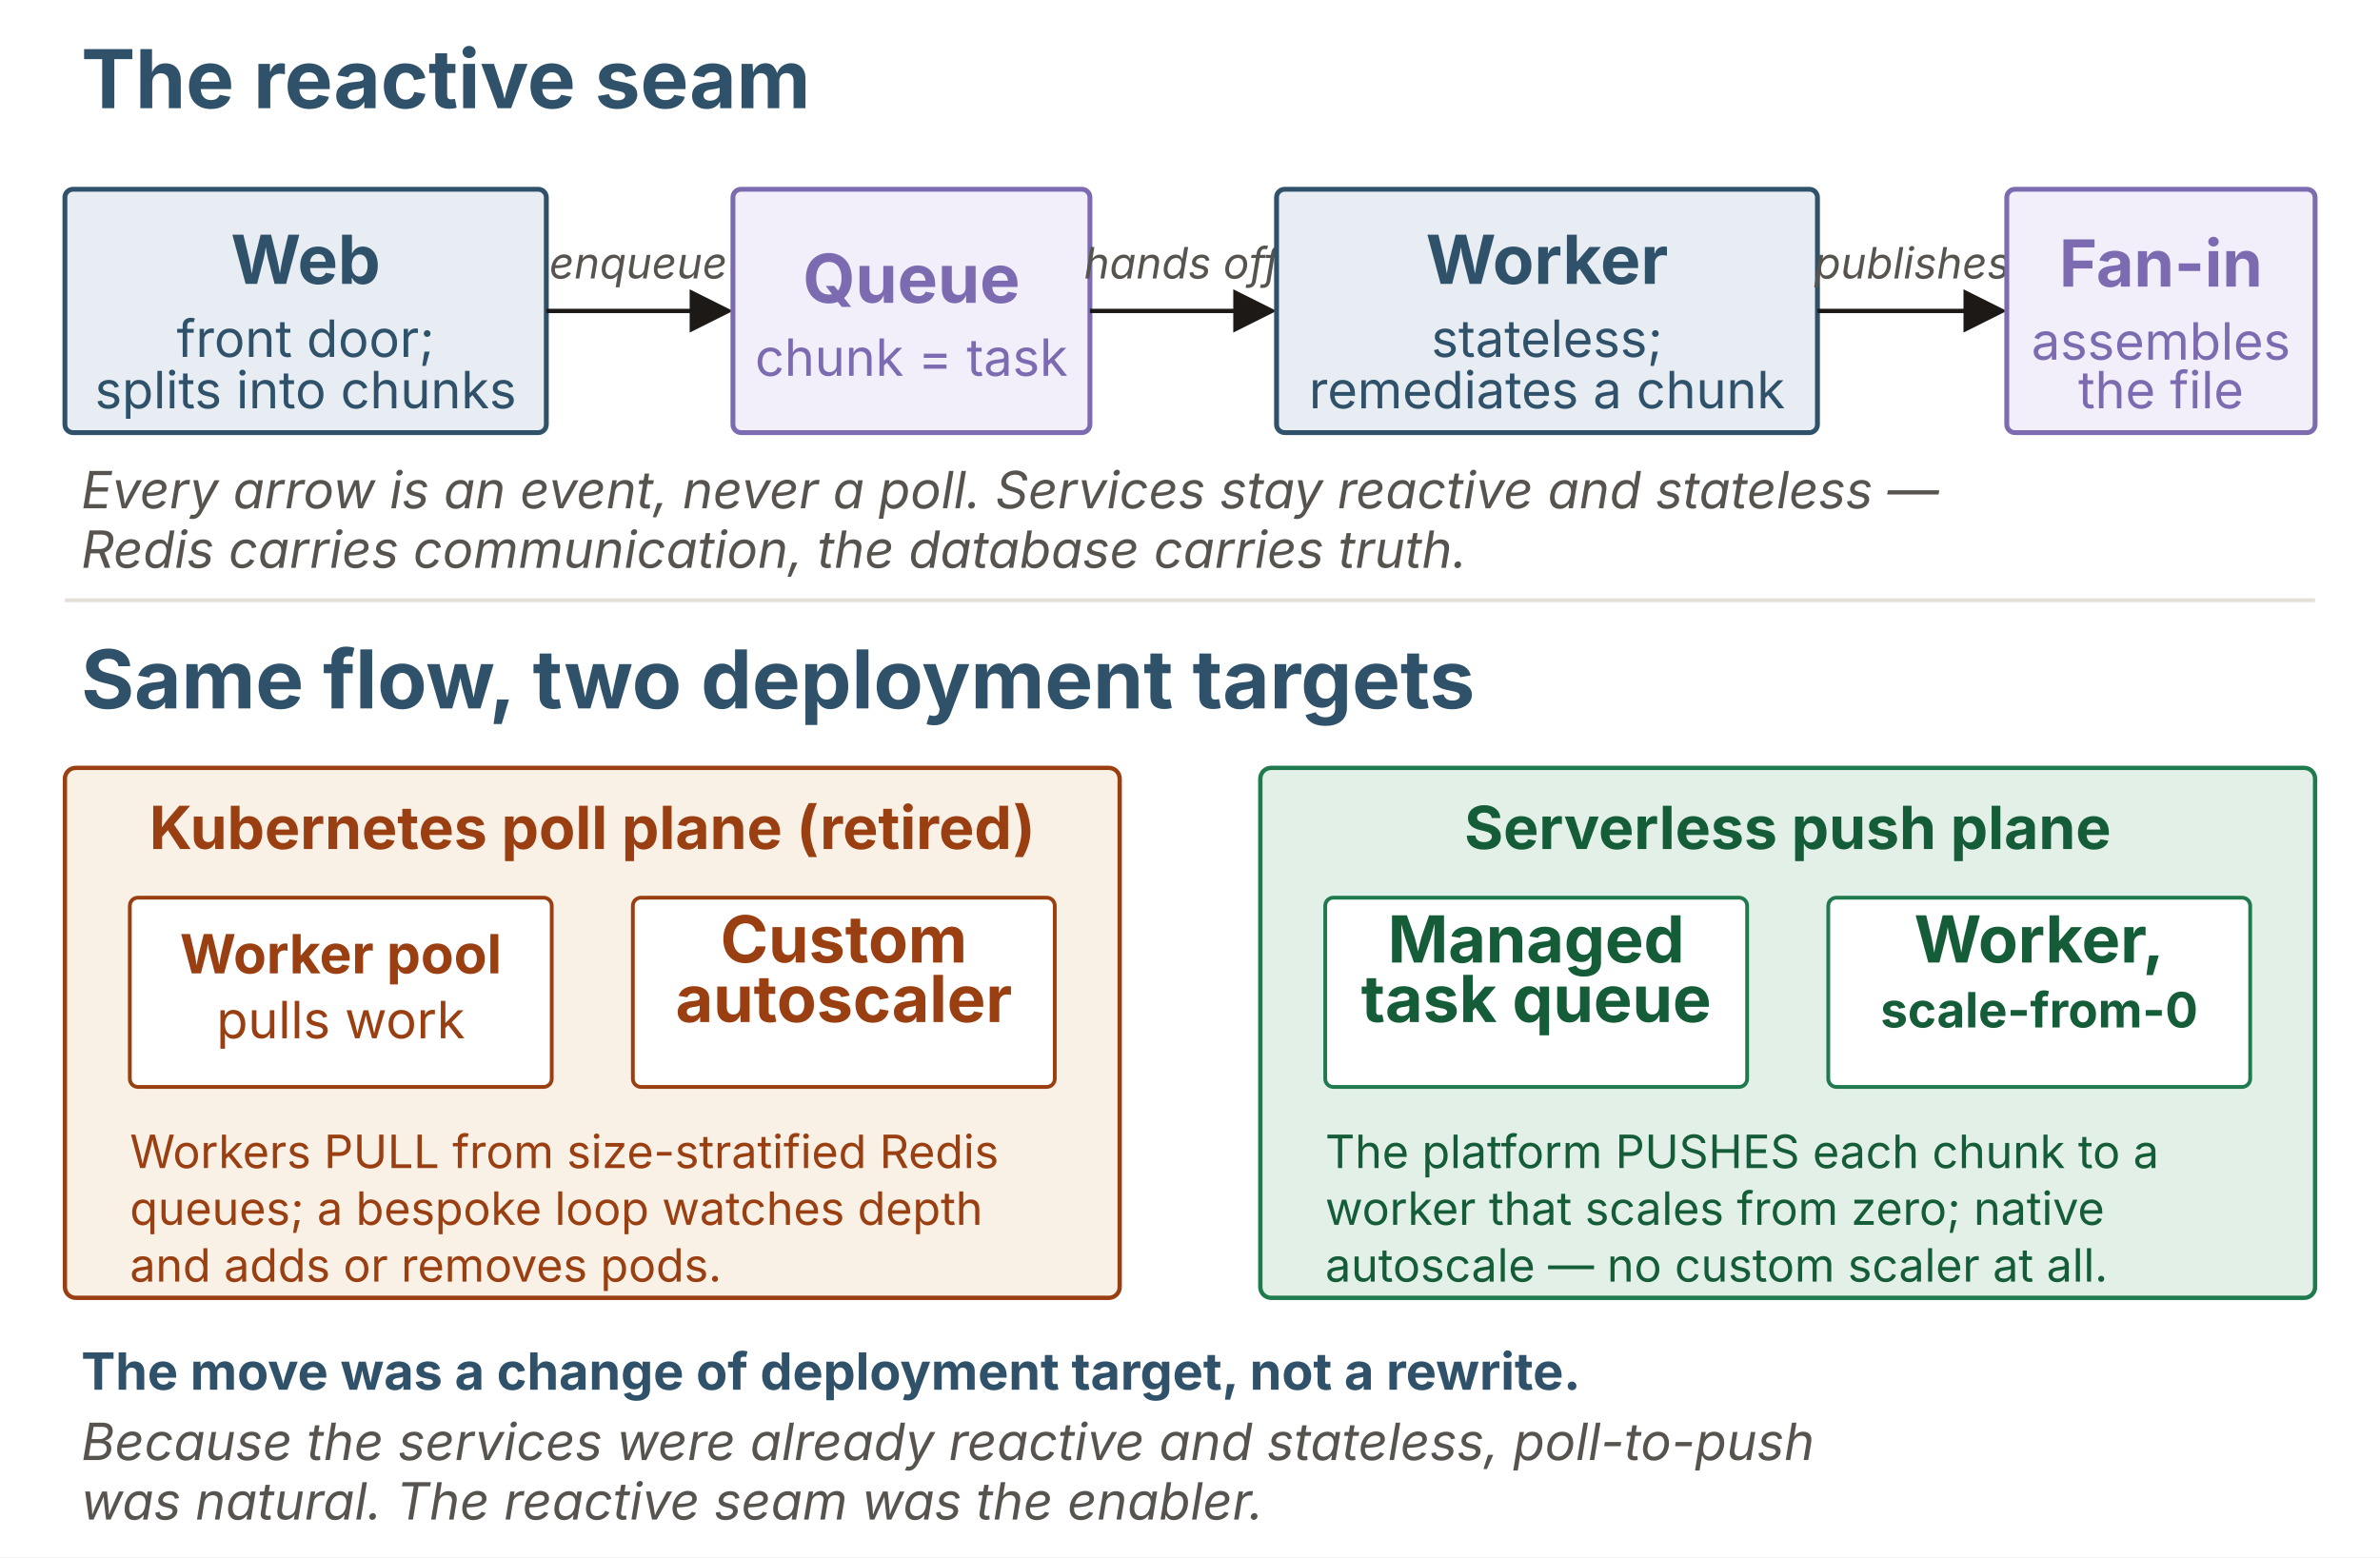
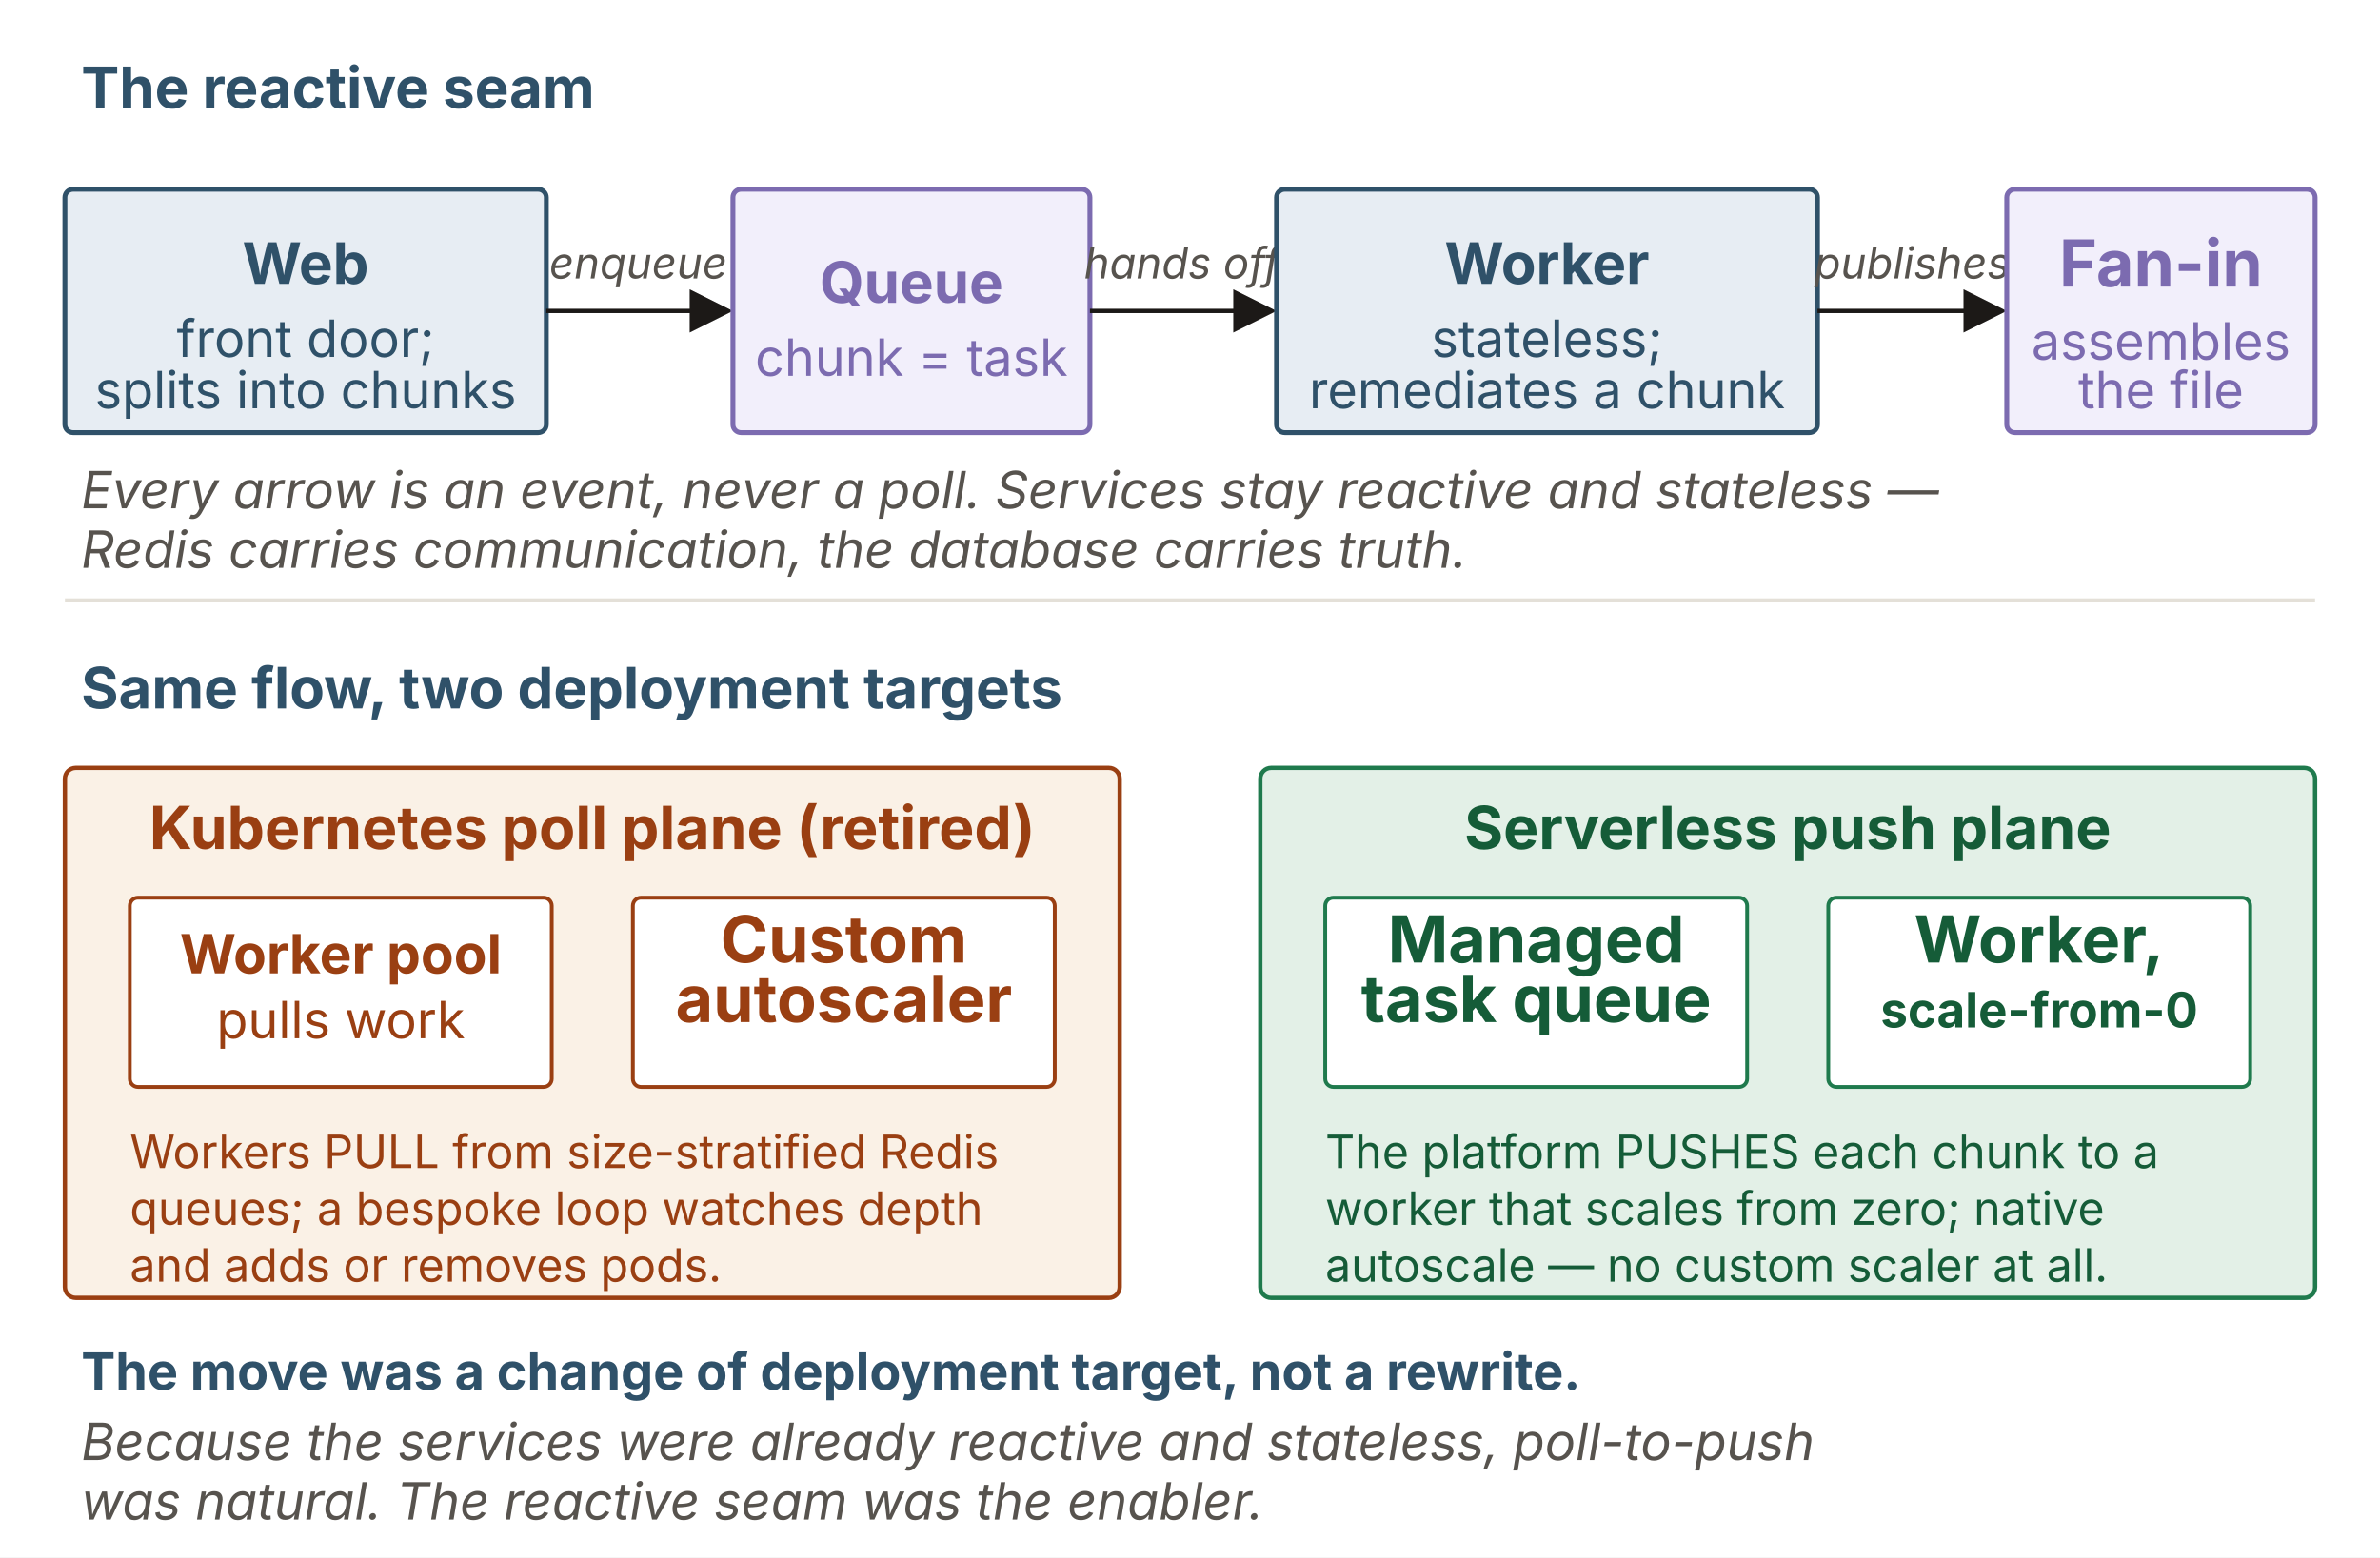
<svg xmlns="http://www.w3.org/2000/svg" viewBox="0 0 880 576" width="880" height="576" role="group" aria-labelledby="srv-title srv-desc" font-family="'Source Sans 3', -apple-system, 'Segoe UI', sans-serif">
  <rect x="0" y="0" width="880" height="576" fill="#ffffff" />
  <defs>
    <marker id="srv-arrow" markerWidth="10" markerHeight="10" refX="7.5" refY="5" orient="auto">
      <path d="M0,0 L10,5 L0,10 z" fill="#1c1917" />
    </marker>
  </defs>
-   <text x="30" y="40" font-size="30" font-weight="bold" fill="#2f5169">The reactive seam</text>
+   <text x="30" y="40" font-size="21.12" font-weight="bold" fill="#2f5169">The reactive seam</text>
  <rect x="24" y="70" width="178" height="90" rx="3" fill="#e7edf3" stroke="#2f5169" stroke-width="1.8" />
-   <text x="113" y="105" text-anchor="middle" font-size="25" font-weight="bold" fill="#2f5169">Web</text>
+   <text x="113" y="105" text-anchor="middle" font-size="21.12" font-weight="bold" fill="#2f5169">Web</text>
  <text x="113" y="132" text-anchor="middle" font-size="19" fill="#2f5169">front door;</text>
  <text x="113" y="151" text-anchor="middle" font-size="19" fill="#2f5169">splits into chunks</text>
  <line x1="202" y1="115" x2="267" y2="115" stroke="#1c1917" stroke-width="1.6" marker-end="url(#srv-arrow)" />
  <text x="236" y="103" text-anchor="middle" font-size="16" font-style="italic" fill="#57534e">enqueue</text>
  <rect x="271" y="70" width="132" height="90" rx="3" fill="#f2effb" stroke="#7c6bb0" stroke-width="1.8" />
-   <text x="337" y="112" text-anchor="middle" font-size="25" font-weight="bold" fill="#7c6bb0">Queue</text>
+   <text x="337" y="112" text-anchor="middle" font-size="21.12" font-weight="bold" fill="#7c6bb0">Queue</text>
  <text x="337" y="139" text-anchor="middle" font-size="19" fill="#7c6bb0">chunk = task</text>
  <line x1="403" y1="115" x2="468" y2="115" stroke="#1c1917" stroke-width="1.6" marker-end="url(#srv-arrow)" />
  <text x="437" y="103" text-anchor="middle" font-size="16" font-style="italic" fill="#57534e">hands off</text>
  <rect x="472" y="70" width="200" height="90" rx="3" fill="#e7edf3" stroke="#2f5169" stroke-width="1.8" />
-   <text x="572" y="105" text-anchor="middle" font-size="25" font-weight="bold" fill="#2f5169">Worker</text>
+   <text x="572" y="105" text-anchor="middle" font-size="21.12" font-weight="bold" fill="#2f5169">Worker</text>
  <text x="572" y="132" text-anchor="middle" font-size="19" fill="#2f5169">stateless;</text>
  <text x="572" y="151" text-anchor="middle" font-size="19" fill="#2f5169">remediates a chunk</text>
  <line x1="672" y1="115" x2="738" y2="115" stroke="#1c1917" stroke-width="1.6" marker-end="url(#srv-arrow)" />
  <text x="707" y="103" text-anchor="middle" font-size="16" font-style="italic" fill="#57534e">publishes</text>
  <rect x="742" y="70" width="114" height="90" rx="3" fill="#f2effb" stroke="#7c6bb0" stroke-width="1.8" />
  <text x="799" y="106" text-anchor="middle" font-size="24" font-weight="bold" fill="#7c6bb0">Fan-in</text>
  <text x="799" y="133" text-anchor="middle" font-size="19" fill="#7c6bb0">assembles</text>
  <text x="799" y="151" text-anchor="middle" font-size="19" fill="#7c6bb0">the file</text>
  <text x="30" y="188" font-size="19" font-style="italic" fill="#57534e">Every arrow is an event, never a poll. Services stay reactive and stateless —</text>
  <text x="30" y="210" font-size="19" font-style="italic" fill="#57534e">Redis carries communication, the database carries truth.</text>
  <line x1="24" y1="222" x2="856" y2="222" stroke="#e4e0d8" stroke-width="1.4" />
-   <text x="30" y="262" font-size="30" font-weight="bold" fill="#2f5169">Same flow, two deployment targets</text>
+   <text x="30" y="262" font-size="21.12" font-weight="bold" fill="#2f5169">Same flow, two deployment targets</text>
  <rect x="24" y="284" width="390" height="196" rx="4" fill="#faf1e6" stroke="#9a3f12" stroke-width="1.6" />
  <text x="219" y="314" text-anchor="middle" font-size="22" font-weight="bold" fill="#9a3f12">Kubernetes poll plane (retired)</text>
  <rect x="48" y="332" width="156" height="70" rx="3" fill="#ffffff" stroke="#9a3f12" stroke-width="1.4" />
  <text x="126" y="360" text-anchor="middle" font-size="20" font-weight="bold" fill="#9a3f12">Worker pool</text>
  <text x="126" y="384" text-anchor="middle" font-size="19" fill="#9a3f12">pulls work</text>
  <rect x="234" y="332" width="156" height="70" rx="3" fill="#ffffff" stroke="#9a3f12" stroke-width="1.4" />
  <text x="312" y="356" text-anchor="middle" font-size="24" font-weight="bold" fill="#9a3f12">Custom</text>
  <text x="312" y="378" text-anchor="middle" font-size="24" font-weight="bold" fill="#9a3f12">autoscaler</text>
  <text x="48" y="432" font-size="17" fill="#9a3f12">Workers PULL from size-stratified Redis</text>
  <text x="48" y="453" font-size="17" fill="#9a3f12">queues; a bespoke loop watches depth</text>
  <text x="48" y="474" font-size="17" fill="#9a3f12">and adds or removes pods.</text>
  <rect x="466" y="284" width="390" height="196" rx="4" fill="#e3f0e7" stroke="#1f7a4d" stroke-width="1.6" />
  <text x="661" y="314" text-anchor="middle" font-size="22" font-weight="bold" fill="#155c38">Serverless push plane</text>
  <rect x="490" y="332" width="156" height="70" rx="3" fill="#ffffff" stroke="#1f7a4d" stroke-width="1.4" />
  <text x="568" y="356" text-anchor="middle" font-size="24" font-weight="bold" fill="#155c38">Managed</text>
  <text x="568" y="378" text-anchor="middle" font-size="24" font-weight="bold" fill="#155c38">task queue</text>
  <rect x="676" y="332" width="156" height="70" rx="3" fill="#ffffff" stroke="#1f7a4d" stroke-width="1.4" />
  <text x="754" y="356" text-anchor="middle" font-size="24" font-weight="bold" fill="#155c38">Worker,</text>
  <text x="754" y="380" text-anchor="middle" font-size="18" font-weight="bold" fill="#155c38">scale-from-0</text>
  <text x="490" y="432" font-size="17" fill="#155c38">The platform PUSHES each chunk to a</text>
  <text x="490" y="453" font-size="17" fill="#155c38">worker that scales from zero; native</text>
  <text x="490" y="474" font-size="17" fill="#155c38">autoscale — no custom scaler at all.</text>
  <text x="30" y="514" font-size="19" font-weight="bold" fill="#2f5169">The move was a change of deployment target, not a rewrite.</text>
  <text x="30" y="540" font-size="19" font-style="italic" fill="#57534e">Because the services were already reactive and stateless, poll-to-push</text>
  <text x="30" y="562" font-size="19" font-style="italic" fill="#57534e">was natural. The reactive seam was the enabler.</text>
</svg>
